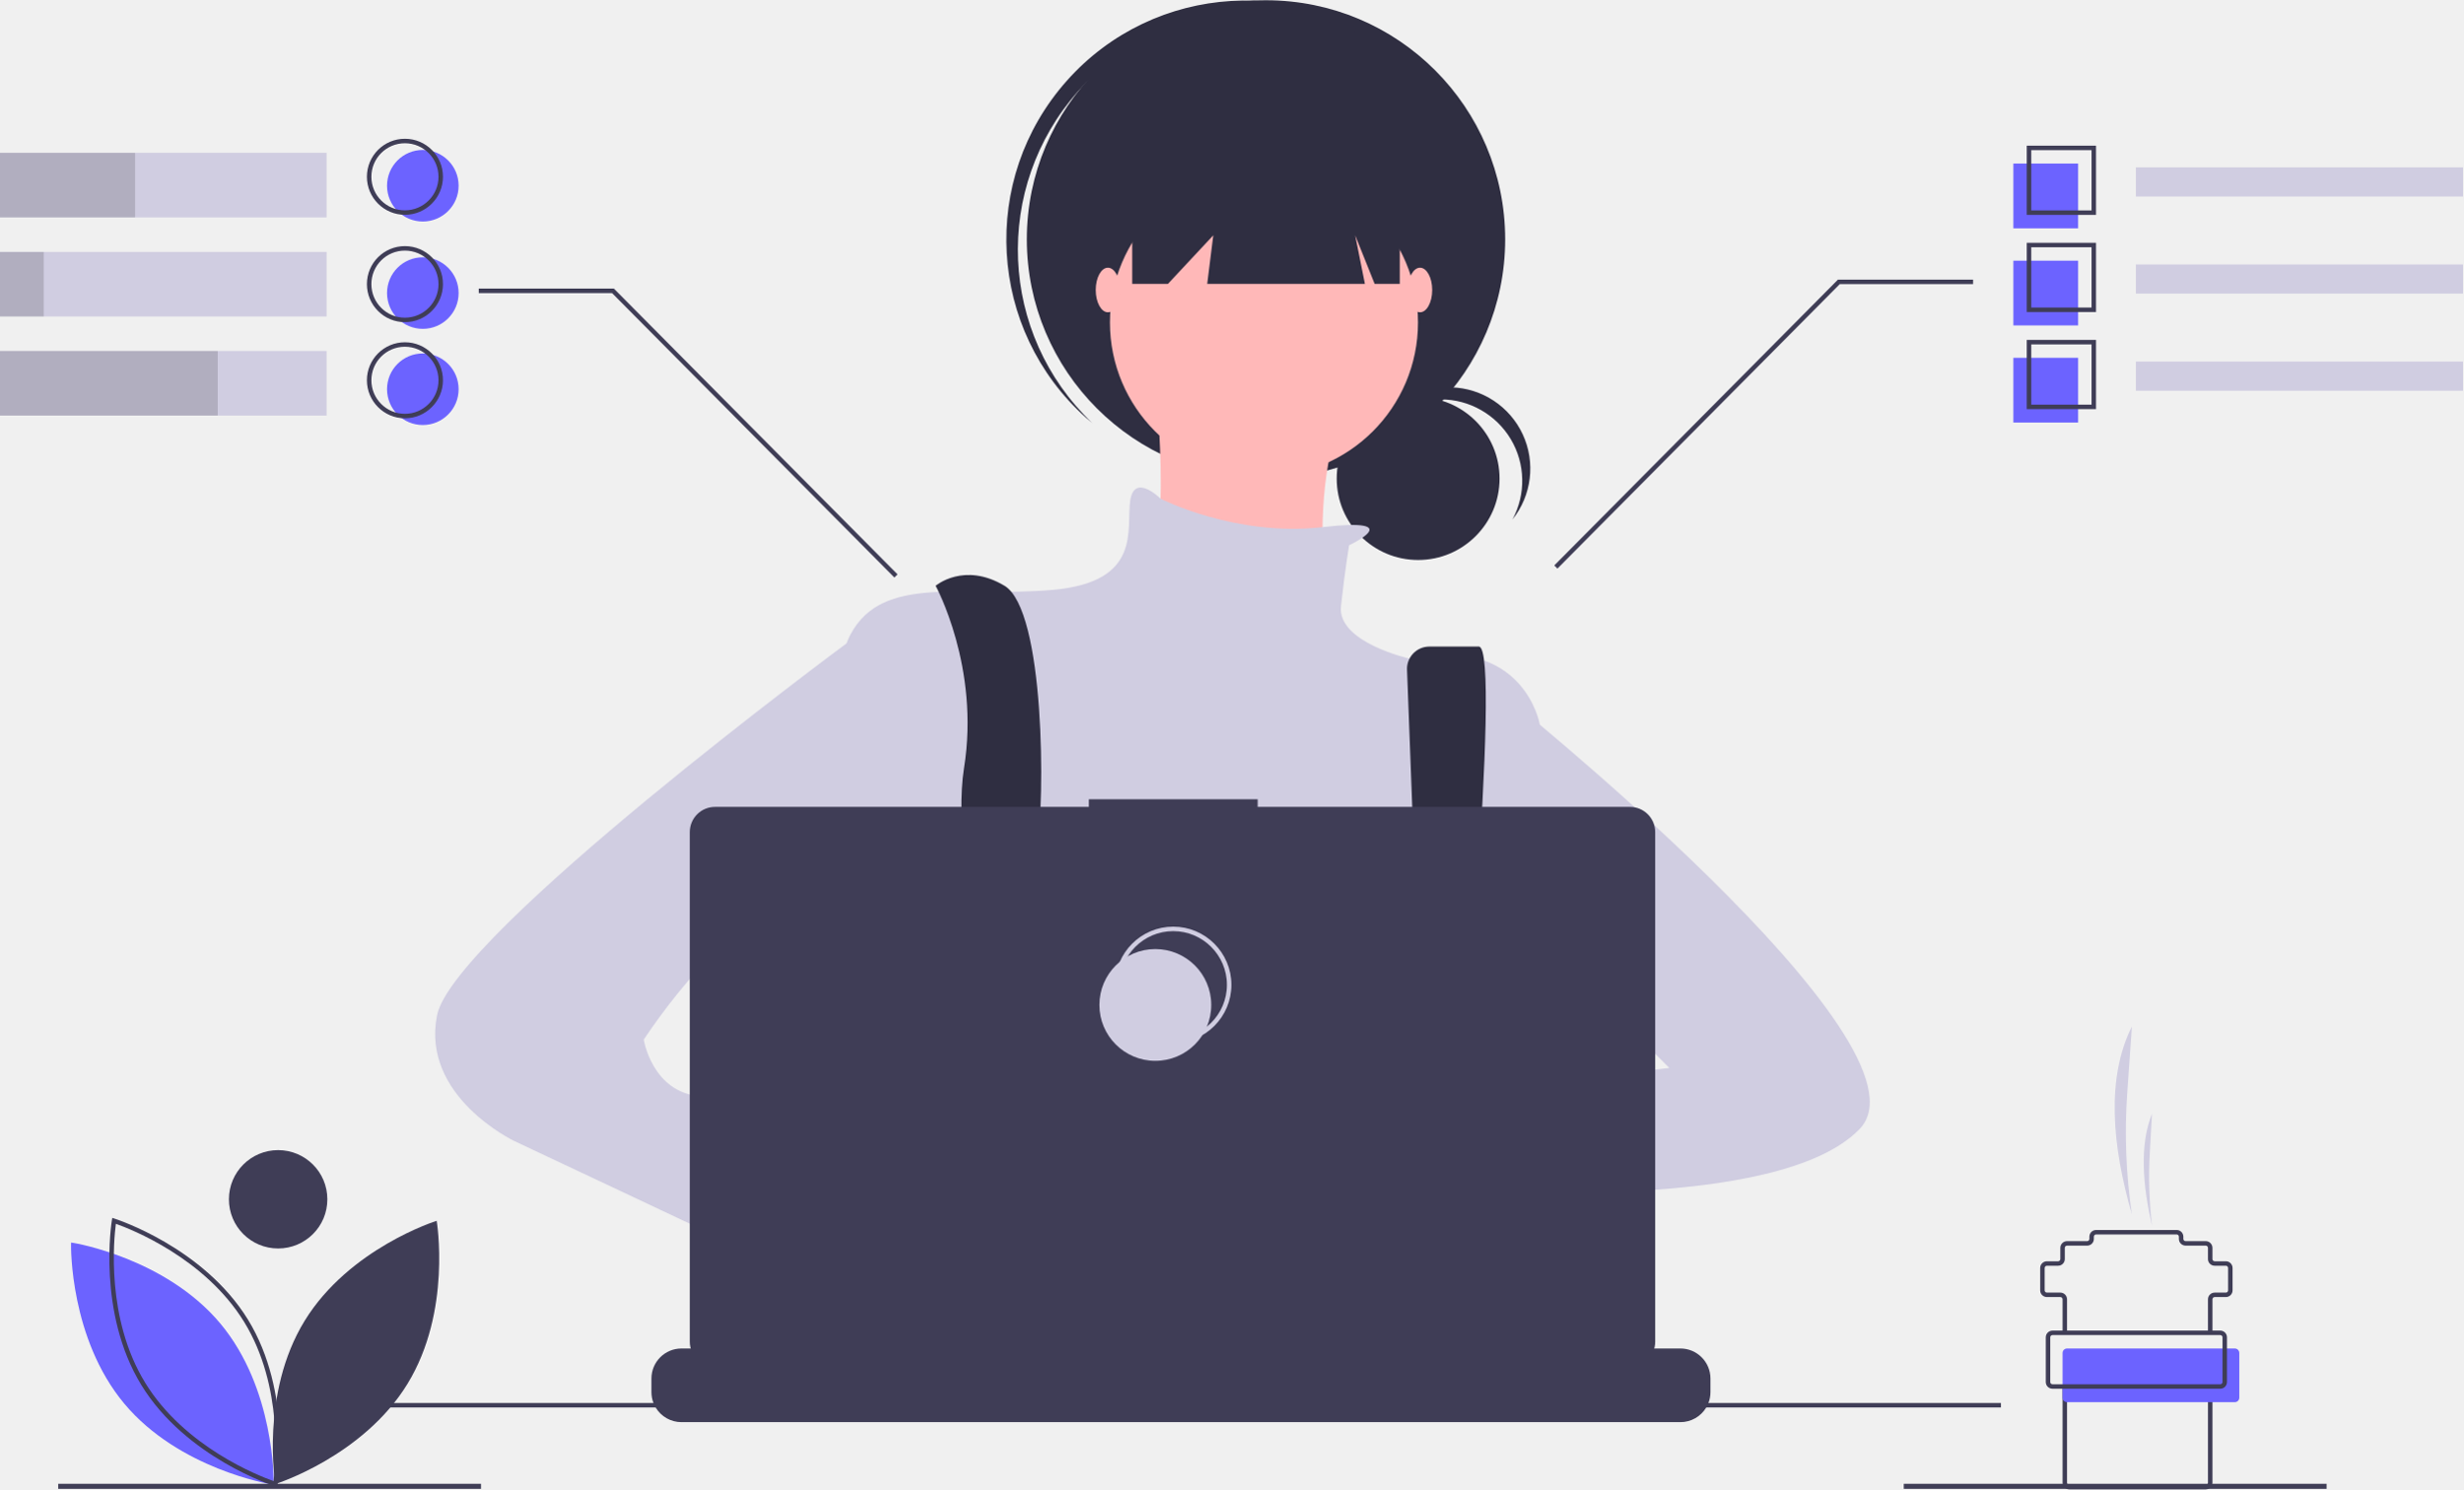
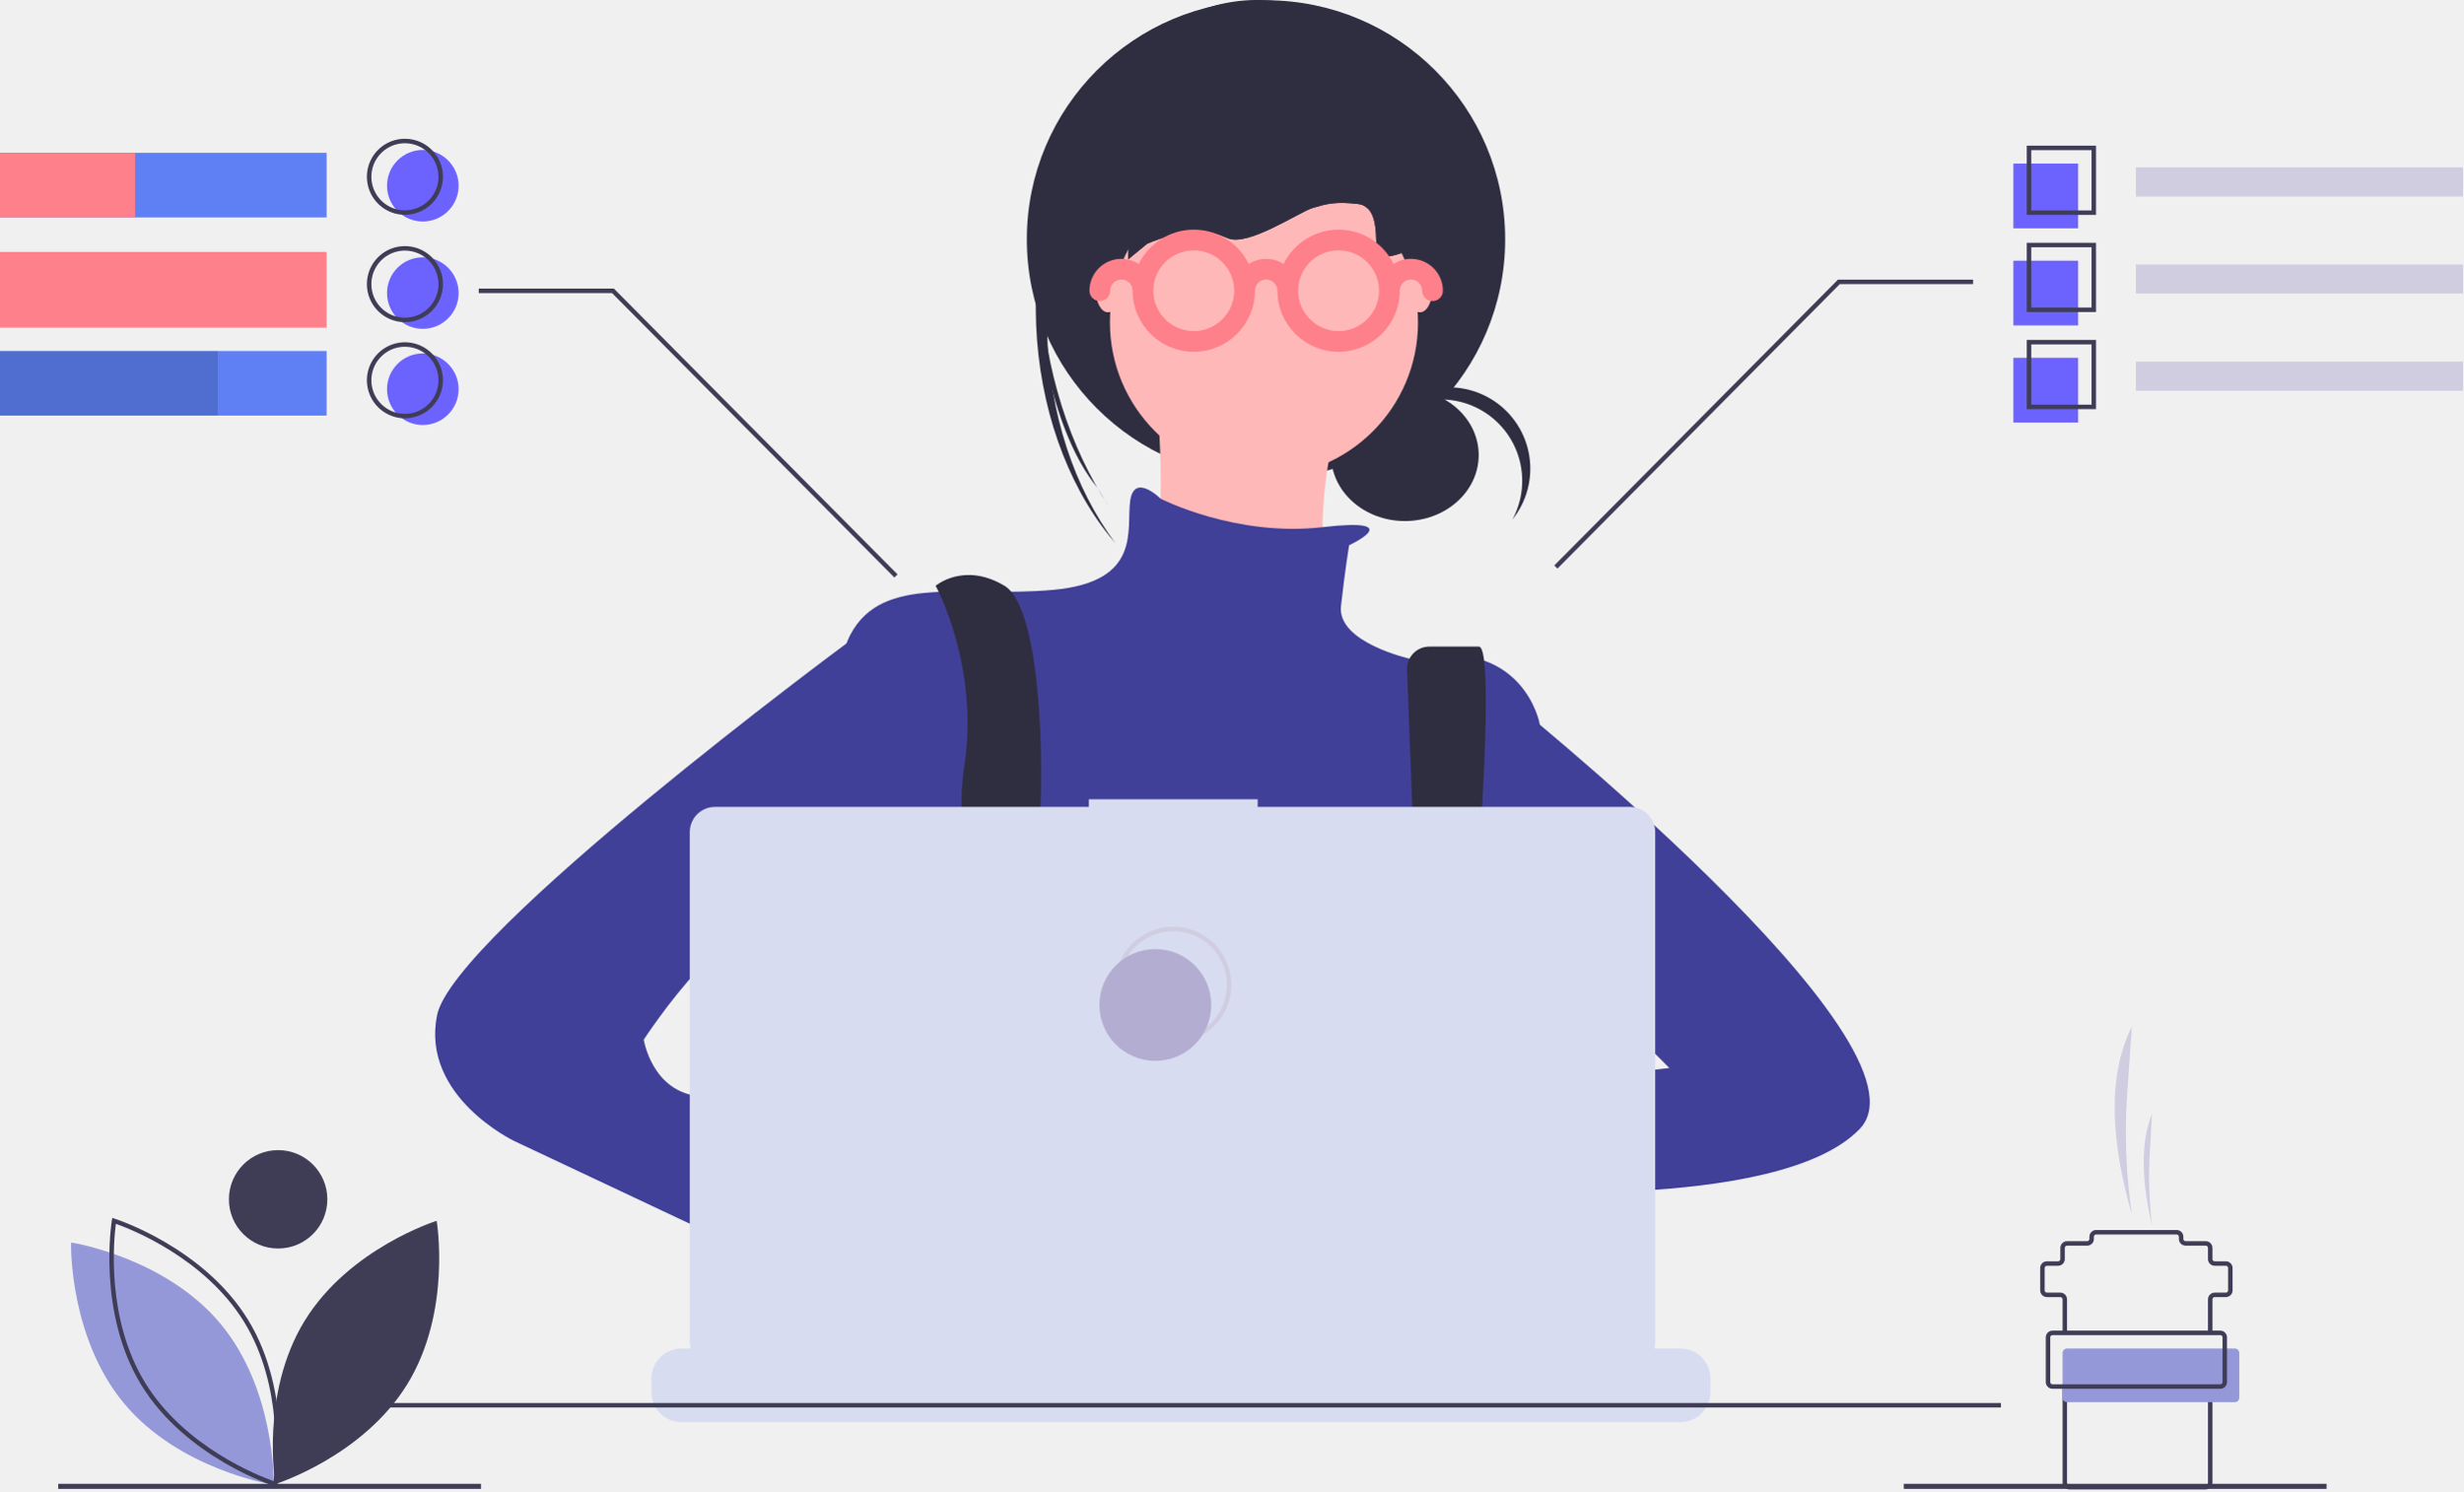
- <svg xmlns="http://www.w3.org/2000/svg" id="f61e7f2c-3df8-44b9-b514-d2b672d0e0d5" data-name="Layer 1" width="1101" height="666.051" viewBox="0 0 1101 666.051">
-   <circle cx="633.929" cy="214.02" r="36.396" fill="#2f2e41" />
-   <path d="M693.569,295.601a36.401,36.401,0,0,1,32.039,53.669,36.387,36.387,0,1,0-60.454-39.982A36.306,36.306,0,0,1,693.569,295.601Z" transform="translate(-49.50001 -116.9745)" fill="#2f2e41" />
-   <circle cx="565.919" cy="107.031" r="106.912" fill="#2f2e41" />
-   <path d="M531.51,157.671A106.893,106.893,0,0,1,679.677,146.461c-.874-.831-1.739-1.669-2.648-2.476A106.913,106.913,0,0,0,534.963,303.792c.908.808,1.842,1.568,2.77,2.339A106.893,106.893,0,0,1,531.51,157.671Z" transform="translate(-49.50001 -116.9745)" fill="#2f2e41" />
-   <circle cx="565.013" cy="144.178" r="68.859" fill="#ffb8b8" />
-   <path d="M565.587,282.898s9.06,83.356-5.436,92.416,83.356,21.745,83.356,21.745-14.497-90.604,21.745-114.161Z" transform="translate(-49.50001 -116.9745)" fill="#ffb8b8" />
-   <path d="M652.566,360.817s26.982-12.6-11.878-8.112-72.388-12.727-72.388-12.727-11.774-11.778-13.586.906,5.436,36.242-34.429,39.866-76.107-7.248-90.604,19.933-7.248,144.966-7.248,144.966,27.181,97.852,48.926,112.349,212.013-5.436,212.013-5.436L737.734,554.709V440.548s-7.248-39.866-57.986-28.993c0,0-32.617-7.248-30.805-23.557S652.566,360.817,652.566,360.817Z" transform="translate(-49.50001 -116.9745)" fill="#d0cde1" />
-   <path d="M478.55,727.245c1.12-4.88,1.87-7.64,1.87-7.64l-.58-3.97-5.97-40.54-2.51-17.1c21.74-9.06,27.18-50.74,27.18-50.74l.82-.49,3.71-2.22v-.01l13.32-7.99.27-.16,5.38,3.58,10.93,7.29c38.24,28.12,77.18,27.62,101.21,23.19,14.69-2.71,23.82-6.88,23.82-6.88l26.36-8.79.82-.27.81.12,15.46,2.34.28.05,1.28.19-3.58,24.75-5.19,35.97c13.71,7.26,25.9,20.9,36.56,37.71q3.54,5.58,6.86,11.61c2.88,5.2,5.63,10.61,8.25,16.15.32.66.63,1.33.94,2,1.01,2.17,2.01,4.36,2.98,6.56H473.75c.36-2.21.72-4.32,1.07-6.35a1.548,1.548,0,0,0,.04-.21c.13-.68.25-1.34.36-2C476.44,736.795,477.62,731.285,478.55,727.245Z" transform="translate(-49.50001 -116.9745)" fill="#2f2e41" />
-   <path d="M467.735,378.938s19.933,36.242,12.685,81.543S502.164,618.132,502.164,618.132l21.745-5.436s-14.497-94.228-10.872-115.973,3.624-106.912-14.497-117.785S467.735,378.938,467.735,378.938Z" transform="translate(-49.50001 -116.9745)" fill="#2f2e41" />
-   <path d="M678.473,416.6l7.617,200.626,14.497,9.06s20.839-220.167,9.966-220.167H688.43A9.97,9.97,0,0,0,678.473,416.6Z" transform="translate(-49.50001 -116.9745)" fill="#2f2e41" />
-   <circle cx="462.63" cy="487.567" r="9.06" fill="#6c63ff" />
-   <circle cx="643.838" cy="496.627" r="9.06" fill="#6c63ff" />
-   <polygon points="506.12 58.104 506.12 126.963 522.067 126.963 542.362 105.218 539.644 126.963 610.133 126.963 605.784 105.218 614.482 126.963 625.717 126.963 625.717 58.104 506.12 58.104" fill="#2f2e41" />
-   <ellipse cx="495.248" cy="129.681" rx="5.436" ry="9.966" fill="#ffb8b8" />
-   <ellipse cx="634.778" cy="129.681" rx="5.436" ry="9.966" fill="#ffb8b8" />
-   <path d="M721.425,612.695s-82.449-15.403-87.886,11.778,91.51,15.403,91.51,15.403Z" transform="translate(-49.50001 -116.9745)" fill="#ffb8b8" />
-   <path d="M719.613,426.052S917.129,583.702,880.888,621.756,706.929,648.937,706.929,648.937l9.06-45.302,79.731-9.06L755.855,554.709l-36.242,3.624Z" transform="translate(-49.50001 -116.9745)" fill="#d0cde1" />
-   <path d="M427.869,688.803l25.369,19.933s18.121,56.174,45.302,39.866S473.171,674.306,473.171,674.306l-30.805-10.872Z" transform="translate(-49.50001 -116.9745)" fill="#ffb8b8" />
-   <path d="M453.238,397.058l-25.301,7.614s-175.84,130.104-183.088,166.346S279.279,627.192,279.279,627.192l157.651,74.295,16.309-43.49-74.295-38.054s5.436-10.872-16.309-12.685S337.265,581.89,337.265,581.89s43.49-67.047,67.047-52.55,30.805,25.369,30.805,25.369Z" transform="translate(-49.50001 -116.9745)" fill="#d0cde1" />
-   <path d="M814.1,733.455v6.07a13.34,13.34,0,0,1-.91,4.87,13.682,13.682,0,0,1-.97,2,13.437,13.437,0,0,1-11.55,6.56H354.12a13.437,13.437,0,0,1-11.55-6.56,13.688,13.688,0,0,1-.97-2,13.342,13.342,0,0,1-.91-4.87v-6.07a13.426,13.426,0,0,1,13.43-13.43h25.74v-2.83a.559.559,0,0,1,.56-.56h13.43a.559.559,0,0,1,.56.56v2.83h8.39v-2.83a.559.559,0,0,1,.56-.56h13.43a.559.559,0,0,1,.56.56v2.83h8.4v-2.83a.559.559,0,0,1,.56-.56h13.43a.559.559,0,0,1,.56.56v2.83h8.39v-2.83a.559.559,0,0,1,.56-.56h13.43a.559.559,0,0,1,.56.56v2.83h8.39v-2.83a.559.559,0,0,1,.56-.56h13.43a.559.559,0,0,1,.56.56v2.83h8.4v-2.83a.559.559,0,0,1,.56-.56h13.43a.559.559,0,0,1,.56.56v2.83h8.39v-2.83a.559.559,0,0,1,.56-.56h105.2a.559.559,0,0,1,.56.56v2.83h8.4v-2.83a.559.559,0,0,1,.56-.56h13.43a.566.566,0,0,1,.56.56v2.83h8.39v-2.83a.559.559,0,0,1,.56-.56h13.43a.559.559,0,0,1,.56.56v2.83h8.39v-2.83a.559.559,0,0,1,.56-.56h13.43a.559.559,0,0,1,.56.56v2.83h8.4v-2.83a.559.559,0,0,1,.56-.56h13.43a.557.557,0,0,1,.55.56v2.83h8.4v-2.83a.559.559,0,0,1,.56-.56H738a.559.559,0,0,1,.56.56v2.83h8.39v-2.83a.559.559,0,0,1,.56-.56h13.43a.559.559,0,0,1,.56.56v2.83h39.17A13.426,13.426,0,0,1,814.1,733.455Z" transform="translate(-49.50001 -116.9745)" fill="#3f3d56" />
-   <rect x="161.448" y="627.416" width="733" height="2" fill="#3f3d56" />
-   <path d="M778.142,477.821H611.7v-3.431H536.228v3.431h-167.129a11.259,11.259,0,0,0-11.259,11.259v227.911A11.259,11.259,0,0,0,369.099,728.25H778.142a11.259,11.259,0,0,0,11.259-11.259V489.08A11.259,11.259,0,0,0,778.142,477.821Z" transform="translate(-49.50001 -116.9745)" fill="#3f3d56" />
-   <circle cx="524.448" cy="440.416" r="25" fill="none" stroke="#d0cde1" stroke-miterlimit="10" stroke-width="2" />
-   <circle cx="516.448" cy="449.416" r="25" fill="#d0cde1" />
-   <rect x="26.02" y="663.551" width="189" height="2.262" fill="#3f3d56" />
-   <rect x="851.02" y="663.551" width="189" height="2.262" fill="#3f3d56" />
-   <path d="M185.639,707.692c-19.911,32.506-13.061,72.941-13.061,72.941s39.133-12.269,59.044-44.775,13.061-72.941,13.061-72.941S205.55,675.185,185.639,707.692Z" transform="translate(-49.50001 -116.9745)" fill="#3f3d56" />
-   <path d="M171.766,780.901l-1.132-.179c-.409-.065-41.158-6.817-65.562-36.015-24.404-29.199-23.817-70.5-23.809-70.914l.024-1.146,1.132.179c.409.065,41.158,6.817,65.562,36.016h0c24.404,29.198,23.817,70.499,23.809,70.913Z" transform="translate(-49.50001 -116.9745)" fill="#6c63ff" />
-   <path d="M173.374,781.929l-1.094-.343c-.396-.124-39.721-12.756-59.598-45.206-19.877-32.451-13.263-73.223-13.194-73.631l.191-1.13,1.094.343c.396.124,39.721,12.756,59.598,45.207h0c19.877,32.45,13.263,73.222,13.194,73.63Zm-72.081-117.678c-.905,6.843-4.514,42.336,13.095,71.084,17.609,28.747,50.867,41.658,57.373,43.962.905-6.843,4.514-42.336-13.095-71.083h0C141.056,679.466,107.798,666.555,101.293,664.251Z" transform="translate(-49.50001 -116.9745)" fill="#3f3d56" />
-   <circle cx="124.321" cy="536.328" r="22" fill="#3f3d56" />
-   <polygon points="399.789 258.254 273.582 131.051 214 131.051 214 129.051 274.417 129.051 274.711 129.348 401.211 256.848 399.789 258.254" fill="#3f3d56" />
-   <polygon points="696.211 254.254 822.417 127.051 882 127.051 882 125.051 821.582 125.051 821.289 125.348 694.789 252.848 696.211 254.254" fill="#3f3d56" />
-   <rect x="0" y="68.34" width="146" height="28.877" fill="#d0cde1" />
-   <rect x="0" y="112.651" width="146" height="28.877" fill="#d0cde1" />
-   <rect x="0" y="156.963" width="146" height="28.877" fill="#d0cde1" />
-   <rect x="0" y="68.34" width="60.399" height="28.877" opacity="0.15" />
-   <rect y="112.651" width="19.554" height="28.877" opacity="0.15" />
-   <rect x="0" y="156.963" width="97.333" height="28.877" opacity="0.15" />
-   <rect x="954.776" y="74.827" width="146.224" height="13.03" fill="#d0cde1" />
-   <rect x="900" y="73.14" width="28.955" height="28.955" fill="#6c63ff" />
-   <rect x="900" y="116.573" width="28.955" height="28.955" fill="#6c63ff" />
-   <rect x="900" y="160.006" width="28.955" height="28.955" fill="#6c63ff" />
-   <path d="M986.455,213.07H955.5V182.115h30.955Zm-28.955-2h26.955V184.115H957.5Z" transform="translate(-49.50001 -116.9745)" fill="#3f3d56" />
-   <rect x="954.776" y="118.26" width="146.224" height="13.03" fill="#d0cde1" />
-   <path d="M986.455,256.503H955.5V225.548h30.955Zm-28.955-2h26.955V227.548H957.5Z" transform="translate(-49.50001 -116.9745)" fill="#3f3d56" />
-   <rect x="954.776" y="161.693" width="146.224" height="13.03" fill="#d0cde1" />
-   <path d="M986.455,299.936H955.5V268.981h30.955Zm-28.955-2h26.955V270.981H957.5Z" transform="translate(-49.50001 -116.9745)" fill="#3f3d56" />
-   <circle cx="189" cy="83.051" r="16" fill="#6c63ff" />
-   <circle cx="189" cy="131.051" r="16" fill="#6c63ff" />
-   <circle cx="189" cy="174.051" r="16" fill="#6c63ff" />
-   <path d="M230.5,213.025a17,17,0,1,1,17-17A17.019,17.019,0,0,1,230.5,213.025Zm0-32a15,15,0,1,0,15,15A15.017,15.017,0,0,0,230.5,181.025Z" transform="translate(-49.50001 -116.9745)" fill="#3f3d56" />
-   <path d="M230.5,261.025a17,17,0,1,1,17-17A17.019,17.019,0,0,1,230.5,261.025Zm0-32a15,15,0,1,0,15,15A15.017,15.017,0,0,0,230.5,229.025Z" transform="translate(-49.50001 -116.9745)" fill="#3f3d56" />
-   <path d="M230.5,304.025a17,17,0,1,1,17-17A17.019,17.019,0,0,1,230.5,304.025Zm0-32a15,15,0,1,0,15,15A15.017,15.017,0,0,0,230.5,272.025Z" transform="translate(-49.50001 -116.9745)" fill="#3f3d56" />
-   <path d="M1038.5,713.025h-2v-15a3.003,3.003,0,0,1,3-3h5a1.001,1.001,0,0,0,1-1v-10a1.001,1.001,0,0,0-1-1h-5a3.003,3.003,0,0,1-3-3v-5a1.001,1.001,0,0,0-1-1h-9a3.003,3.003,0,0,1-3-3v-1a1.001,1.001,0,0,0-1-1h-36a1.001,1.001,0,0,0-1,1v1a3.003,3.003,0,0,1-3,3h-9a1.001,1.001,0,0,0-1,1v5a3.003,3.003,0,0,1-3,3h-5a1.001,1.001,0,0,0-1,1v10a1.001,1.001,0,0,0,1,1h6a3.003,3.003,0,0,1,3,3v15h-2v-15a1.001,1.001,0,0,0-1-1h-6a3.003,3.003,0,0,1-3-3v-10a3.003,3.003,0,0,1,3-3h5a1.001,1.001,0,0,0,1-1v-5a3.003,3.003,0,0,1,3-3h9a1.001,1.001,0,0,0,1-1v-1a3.003,3.003,0,0,1,3-3h36a3.003,3.003,0,0,1,3,3v1a1.001,1.001,0,0,0,1,1h9a3.003,3.003,0,0,1,3,3v5a1.001,1.001,0,0,0,1,1h5a3.003,3.003,0,0,1,3,3v10a3.003,3.003,0,0,1-3,3h-5a1.001,1.001,0,0,0-1,1Z" transform="translate(-49.50001 -116.9745)" fill="#3f3d56" />
-   <path d="M1035.5,783.025h-61a3.003,3.003,0,0,1-3-3v-43h2v43a1.001,1.001,0,0,0,1,1h61a1.001,1.001,0,0,0,1-1v-43h2v43A3.003,3.003,0,0,1,1035.5,783.025Z" transform="translate(-49.50001 -116.9745)" fill="#3f3d56" />
-   <rect x="922" y="603.051" width="79" height="24" rx="2" fill="#6c63ff" />
-   <path d="M1042,738.025H967a3.003,3.003,0,0,1-3-3v-20a3.003,3.003,0,0,1,3-3h75a3.003,3.003,0,0,1,3,3v20A3.003,3.003,0,0,1,1042,738.025Zm-75-24a1.001,1.001,0,0,0-1,1v20a1.001,1.001,0,0,0,1,1h75a1.001,1.001,0,0,0,1-1v-20a1.001,1.001,0,0,0-1-1Z" transform="translate(-49.50001 -116.9745)" fill="#3f3d56" />
-   <path d="M1002.5,660.025v0a249.628,249.628,0,0,1-2.095-54.111L1002.5,576.025h0c-11.542,22.966-8.933,53.192,0,84Z" transform="translate(-49.50001 -116.9745)" fill="#d0cde1" />
-   <path d="M1011.5,665.025v0a183.497,183.497,0,0,1-1.008-32.209L1011.5,615.025h0c-5.553,13.67-4.298,31.662,0,50Z" transform="translate(-49.50001 -116.9745)" fill="#d0cde1" />
+ <svg xmlns="http://www.w3.org/2000/svg" width="1101" height="667" viewBox="0 0 1101 667" fill="none">
+   <g id="welcome">
+     <g clip-path="url(#clip0)">
+       <g id="hairs">
+         <path id="Vector" d="M628 233C646.225 233 661 219.792 661 203.5C661 187.208 646.225 174 628 174C609.775 174 595 187.208 595 203.5C595 219.792 609.775 233 628 233Z" fill="#2F2E41" />
+         <path id="Vector_2" d="M644.069 178.626C650.368 178.627 656.559 180.262 662.036 183.372C667.514 186.482 672.091 190.96 675.319 196.368C678.548 201.777 680.318 207.93 680.457 214.228C680.595 220.525 679.097 226.75 676.109 232.295C679.264 228.347 681.563 223.785 682.857 218.9C684.152 214.014 684.415 208.913 683.63 203.92C682.844 198.928 681.027 194.154 678.294 189.902C675.561 185.651 671.973 182.015 667.757 179.227C663.542 176.439 658.792 174.56 653.81 173.709C648.828 172.859 643.724 173.055 638.822 174.286C633.92 175.517 629.328 177.756 625.34 180.859C621.351 183.963 618.052 187.864 615.654 192.313C619.057 188.041 623.378 184.592 628.298 182.223C633.218 179.853 638.609 178.624 644.069 178.626Z" fill="#2F2E41" />
+         <path id="Vector_3" d="M565.919 213.943C624.965 213.943 672.831 166.077 672.831 107.031C672.831 47.984 624.965 0.118 565.919 0.118C506.873 0.118 459.006 47.984 459.006 107.031C459.006 166.077 506.873 213.943 565.919 213.943Z" fill="#2F2E41" />
+         <path id="Vector_4" d="M492.972 52.263C510.009 25.645 533.823 9.264 559.39 6.577C584.956 3.89 610.274 15.107 630 37.861C629.191 36.793 628.391 35.717 627.551 34.679C607.952 10.485 582.237 -1.903 556.063 0.238C529.889 2.379 505.399 18.875 487.979 46.097C470.558 73.319 461.635 109.039 463.17 145.401C464.705 181.762 476.574 215.788 496.165 239.994C497.005 241.032 497.869 242.01 498.727 243C480.15 218.451 469.165 184.835 468.092 149.248C467.018 113.661 475.939 78.886 492.972 52.263Z" fill="#2F2E41" />
+       </g>
+       <g id="smoke">
+         <path id="Vector_5" d="M953 543.051C950.342 525.143 949.639 506.999 950.905 488.94L953 459.051C941.458 482.016 944.067 512.243 953 543.051V543.051Z" fill="#D0CDE1" />
+         <path id="Vector_6" d="M962 548.051C960.72 537.365 960.383 526.587 960.992 515.842L962 498.051C956.447 511.721 957.702 529.713 962 548.051Z" fill="#D0CDE1" />
+       </g>
+       <g id="skills">
+         <path id="Vector_7" d="M146 68.34H6.10352e-05V97.217H146V68.34Z" fill="#5E80F4" />
+         <path id="Vector_8" d="M146 112.651H6.10352e-05V146.528H146V112.651Z" fill="#FE808B" />
+         <path id="Vector_9" d="M146 156.963H6.10352e-05V185.84H146V156.963Z" fill="#5E80F4" />
+         <path id="Vector_10" d="M60.399 68.34H0V97.217H60.399V68.34Z" fill="#FE808B" />
+         <path id="Vector_11" opacity="0.15" d="M97.333 156.963H6.10352e-05V185.84H97.333V156.963Z" fill="black" />
+       </g>
+       <g id="leaves">
+         <path id="Vector_12" d="M136.139 590.717C116.228 623.224 123.079 663.658 123.079 663.658C123.079 663.658 162.211 651.389 182.122 618.883C202.033 586.377 195.183 545.942 195.183 545.942C195.183 545.942 156.05 558.211 136.139 590.717Z" fill="#3F3D56" />
+         <path id="Vector_13" d="M122.266 663.927L121.134 663.747C120.724 663.682 79.976 656.931 55.572 627.732C31.168 598.533 31.755 557.233 31.763 556.819L31.787 555.673L32.919 555.852C33.328 555.917 74.077 562.669 98.481 591.868C122.886 621.067 122.298 662.367 122.29 662.781L122.266 663.927Z" fill="#9598D8" />
+         <path id="Vector_14" d="M123.874 664.955L122.78 664.612C122.384 664.488 83.059 651.856 63.182 619.406C43.305 586.955 49.919 546.183 49.988 545.775L50.179 544.645L51.273 544.988C51.669 545.112 90.994 557.744 110.871 590.195C130.748 622.645 124.133 663.416 124.065 663.825L123.874 664.955ZM51.793 547.277C50.887 554.12 47.279 589.613 64.887 618.361C82.497 647.108 115.755 660.019 122.26 662.323C123.166 655.48 126.774 619.987 109.166 591.24C91.556 562.492 58.298 549.581 51.793 547.277H51.793Z" fill="#3F3D56" />
+       </g>
+       <g id="all">
+         <path id="Vector_15" d="M516.087 165.923C516.087 165.923 525.147 249.278 510.65 258.339C496.154 267.399 594.006 280.084 594.006 280.084C594.006 280.084 579.509 189.48 615.751 165.923H516.087Z" fill="#FFB8B8" />
+         <path id="Vector_16" d="M603.066 243.842C603.066 243.842 630.049 231.242 591.188 235.73C552.328 240.218 518.801 223.003 518.801 223.003C518.801 223.003 507.026 211.225 505.214 223.909C503.402 236.594 510.65 260.151 470.785 263.775C430.919 267.399 394.678 256.527 380.181 283.708C365.684 310.889 372.933 428.674 372.933 428.674C372.933 428.674 400.114 526.526 421.859 541.023C443.604 555.519 633.872 535.587 633.872 535.587L688.234 437.734V323.574C688.234 323.574 680.986 283.708 630.247 294.58C630.247 294.58 597.63 287.332 599.442 271.023C601.254 254.715 603.066 243.842 603.066 243.842Z" fill="#414099" />
+         <path id="Vector_17" d="M429.05 610.271C430.17 605.391 430.92 602.631 430.92 602.631L430.34 598.661L424.37 558.121L421.86 541.021C443.6 531.961 449.04 490.281 449.04 490.281L449.86 489.791L453.57 487.571V487.561L466.89 479.571L467.16 479.411L472.54 482.991L483.47 490.281C521.71 518.401 560.65 517.901 584.68 513.471C599.37 510.761 608.5 506.591 608.5 506.591L634.86 497.801L635.68 497.531L636.49 497.651L651.95 499.991L652.23 500.041L653.51 500.231L649.93 524.981L644.74 560.951C658.45 568.211 670.64 581.851 681.3 598.661C683.66 602.381 685.947 606.251 688.16 610.271C691.04 615.471 693.79 620.881 696.41 626.421C696.73 627.081 697.04 627.751 697.35 628.421C698.36 630.591 699.36 632.781 700.33 634.981H424.25C424.61 632.771 424.97 630.661 425.32 628.631C425.338 628.562 425.352 628.492 425.36 628.421C425.49 627.741 425.61 627.081 425.72 626.421C426.94 619.821 428.12 614.311 429.05 610.271Z" fill="#2F2E41" />
+         <path id="Vector_18" d="M418.234 261.963C418.234 261.963 438.167 298.205 430.919 343.506C423.671 388.808 452.664 501.157 452.664 501.157L474.409 495.721C474.409 495.721 459.912 401.493 463.536 379.748C467.161 358.003 467.161 272.835 449.04 261.963C430.919 251.091 418.234 261.963 418.234 261.963Z" fill="#2F2E41" />
+         <path id="Vector_19" d="M628.973 299.625L636.59 500.251L651.086 509.311C651.086 509.311 671.925 289.144 661.053 289.144H638.93C637.578 289.144 636.24 289.419 634.997 289.953C633.754 290.486 632.633 291.267 631.702 292.247C630.77 293.228 630.048 294.387 629.579 295.656C629.11 296.924 628.904 298.275 628.973 299.625Z" fill="#2F2E41" />
+         <path id="Vector_20" d="M462.63 496.627C467.634 496.627 471.691 492.57 471.691 487.567C471.691 482.563 467.634 478.506 462.63 478.506C457.626 478.506 453.57 482.563 453.57 487.567C453.57 492.57 457.626 496.627 462.63 496.627Z" fill="#6C63FF" />
+         <path id="Vector_21" d="M643.838 505.687C648.842 505.687 652.898 501.631 652.898 496.627C652.898 491.623 648.842 487.567 643.838 487.567C638.834 487.567 634.778 491.623 634.778 496.627C634.778 501.631 638.834 505.687 643.838 505.687Z" fill="#6C63FF" />
+         <path id="Vector_22" d="M495.248 139.648C498.25 139.648 500.684 135.186 500.684 129.681C500.684 124.177 498.25 119.715 495.248 119.715C492.245 119.715 489.812 124.177 489.812 129.681C489.812 135.186 492.245 139.648 495.248 139.648Z" fill="#FFB8B8" />
+         <path id="Vector_23" d="M634.778 139.648C637.78 139.648 640.214 135.186 640.214 129.681C640.214 124.177 637.78 119.715 634.778 119.715C631.775 119.715 629.341 124.177 629.341 129.681C629.341 135.186 631.775 139.648 634.778 139.648Z" fill="#FFB8B8" />
+         <path id="Vector_24" d="M671.925 495.721C671.925 495.721 589.476 480.318 584.039 507.499C578.603 534.681 675.549 522.902 675.549 522.902L671.925 495.721Z" fill="#FFB8B8" />
+         <path id="Vector_25" d="M670.113 309.077C670.113 309.077 867.629 466.728 831.388 504.781C795.146 542.835 657.429 531.962 657.429 531.962L666.489 486.661L746.22 477.6L706.355 437.734L670.113 441.359V309.077Z" fill="#414099" />
+         <path id="Vector_26" d="M378.369 571.828L403.738 591.761C403.738 591.761 421.859 647.935 449.04 631.627C476.221 615.318 423.671 557.331 423.671 557.331L392.865 546.459L378.369 571.828Z" fill="#FFB8B8" />
+         <path id="Vector_27" d="M403.738 280.084L378.437 287.698C378.437 287.698 202.597 417.802 195.349 454.043C188.101 490.285 229.779 510.217 229.779 510.217L387.429 584.513L403.738 541.023L329.443 502.969C329.443 502.969 334.879 492.097 313.134 490.285C291.389 488.473 287.765 464.916 287.765 464.916C287.765 464.916 331.255 397.869 354.812 412.365C378.369 426.862 385.617 437.734 385.617 437.734L403.738 280.084Z" fill="#414099" />
+         <path id="Vector_28" d="M764.6 616.481V622.551C764.603 624.217 764.295 625.869 763.69 627.421C763.421 628.113 763.097 628.782 762.72 629.421C761.528 631.421 759.837 633.078 757.812 634.228C755.787 635.378 753.499 635.982 751.17 635.981H304.62C302.291 635.982 300.003 635.378 297.978 634.228C295.953 633.078 294.262 631.421 293.07 629.421C292.693 628.782 292.369 628.113 292.1 627.421C291.495 625.869 291.187 624.217 291.19 622.551V616.481C291.19 614.717 291.537 612.97 292.211 611.341C292.886 609.711 293.875 608.231 295.122 606.983C296.37 605.736 297.85 604.747 299.48 604.072C301.11 603.397 302.856 603.05 304.62 603.051H330.36V600.221C330.36 600.147 330.374 600.074 330.402 600.006C330.43 599.938 330.472 599.877 330.524 599.825C330.576 599.773 330.638 599.731 330.706 599.703C330.774 599.675 330.846 599.661 330.92 599.661H344.35C344.424 599.661 344.496 599.675 344.564 599.703C344.632 599.731 344.694 599.773 344.746 599.825C344.798 599.877 344.84 599.938 344.868 600.006C344.896 600.074 344.91 600.147 344.91 600.221V603.051H353.3V600.221C353.3 600.147 353.314 600.074 353.342 600.006C353.37 599.938 353.412 599.877 353.464 599.825C353.516 599.773 353.578 599.731 353.646 599.703C353.714 599.675 353.786 599.661 353.86 599.661H367.29C367.364 599.661 367.436 599.675 367.504 599.703C367.572 599.731 367.634 599.773 367.686 599.825C367.738 599.877 367.78 599.938 367.808 600.006C367.836 600.074 367.85 600.147 367.85 600.221V603.051H376.25V600.221C376.25 600.147 376.264 600.074 376.292 600.006C376.32 599.938 376.362 599.877 376.414 599.825C376.466 599.773 376.528 599.731 376.596 599.703C376.664 599.675 376.736 599.661 376.81 599.661H390.24C390.314 599.661 390.386 599.675 390.454 599.703C390.522 599.731 390.584 599.773 390.636 599.825C390.688 599.877 390.73 599.938 390.758 600.006C390.786 600.074 390.8 600.147 390.8 600.221V603.051H399.19V600.221C399.19 600.147 399.204 600.074 399.232 600.006C399.26 599.938 399.302 599.877 399.354 599.825C399.406 599.773 399.468 599.731 399.536 599.703C399.604 599.675 399.676 599.661 399.75 599.661H413.18C413.254 599.661 413.326 599.675 413.394 599.703C413.462 599.731 413.524 599.773 413.576 599.825C413.628 599.877 413.67 599.938 413.698 600.006C413.726 600.074 413.74 600.147 413.74 600.221V603.051H422.13V600.221C422.13 600.147 422.144 600.074 422.172 600.006C422.201 599.938 422.242 599.877 422.294 599.825C422.346 599.773 422.408 599.731 422.476 599.703C422.544 599.675 422.616 599.661 422.69 599.661H436.12C436.194 599.661 436.266 599.675 436.334 599.703C436.402 599.731 436.464 599.773 436.516 599.825C436.568 599.877 436.61 599.938 436.638 600.006C436.666 600.074 436.68 600.147 436.68 600.221V603.051H445.08V600.221C445.08 600.147 445.094 600.074 445.122 600.006C445.15 599.938 445.192 599.877 445.244 599.825C445.296 599.773 445.358 599.731 445.426 599.703C445.494 599.675 445.566 599.661 445.64 599.661H459.07C459.144 599.661 459.216 599.675 459.284 599.703C459.352 599.731 459.414 599.773 459.466 599.825C459.518 599.877 459.56 599.938 459.588 600.006C459.616 600.074 459.63 600.147 459.63 600.221V603.051H468.02V600.221C468.02 600.147 468.034 600.074 468.062 600.006C468.09 599.938 468.132 599.877 468.184 599.825C468.236 599.773 468.298 599.731 468.366 599.703C468.434 599.675 468.506 599.661 468.58 599.661H573.78C573.854 599.661 573.926 599.675 573.994 599.703C574.062 599.731 574.124 599.773 574.176 599.825C574.228 599.877 574.27 599.938 574.298 600.006C574.326 600.074 574.34 600.147 574.34 600.221V603.051H582.74V600.221C582.74 600.147 582.754 600.074 582.782 600.006C582.811 599.938 582.852 599.877 582.904 599.825C582.956 599.773 583.018 599.731 583.086 599.703C583.154 599.675 583.226 599.661 583.3 599.661H596.73C596.878 599.662 597.02 599.722 597.124 599.826C597.229 599.931 597.289 600.073 597.29 600.221V603.051H605.68V600.221C605.68 600.147 605.694 600.074 605.722 600.006C605.75 599.938 605.792 599.877 605.844 599.825C605.896 599.773 605.958 599.731 606.026 599.703C606.094 599.675 606.166 599.661 606.24 599.661H619.67C619.744 599.661 619.816 599.675 619.884 599.703C619.952 599.731 620.014 599.773 620.066 599.825C620.118 599.877 620.16 599.938 620.188 600.006C620.216 600.074 620.23 600.147 620.23 600.221V603.051H628.62V600.221C628.62 600.147 628.634 600.074 628.662 600.006C628.69 599.938 628.732 599.877 628.784 599.825C628.836 599.773 628.898 599.731 628.966 599.703C629.034 599.675 629.106 599.661 629.18 599.661H642.61C642.684 599.661 642.756 599.675 642.824 599.703C642.892 599.731 642.954 599.773 643.006 599.825C643.058 599.877 643.1 599.938 643.128 600.006C643.156 600.074 643.17 600.147 643.17 600.221V603.051H651.57V600.221C651.57 600.147 651.584 600.074 651.612 600.006C651.64 599.938 651.682 599.877 651.734 599.825C651.786 599.773 651.848 599.731 651.916 599.703C651.984 599.675 652.056 599.661 652.13 599.661H665.56C665.707 599.663 665.847 599.723 665.95 599.828C666.053 599.932 666.111 600.074 666.11 600.221V603.051H674.51V600.221C674.51 600.147 674.524 600.074 674.552 600.006C674.58 599.938 674.622 599.877 674.674 599.825C674.726 599.773 674.788 599.731 674.856 599.703C674.924 599.675 674.996 599.661 675.07 599.661H688.5C688.574 599.661 688.646 599.675 688.714 599.703C688.782 599.731 688.844 599.773 688.896 599.825C688.948 599.877 688.99 599.938 689.018 600.006C689.046 600.074 689.06 600.147 689.06 600.221V603.051H697.45V600.221C697.45 600.147 697.464 600.074 697.492 600.006C697.52 599.938 697.562 599.877 697.614 599.825C697.666 599.773 697.728 599.731 697.796 599.703C697.864 599.675 697.936 599.661 698.01 599.661H711.44C711.514 599.661 711.586 599.675 711.654 599.703C711.722 599.731 711.784 599.773 711.836 599.825C711.888 599.877 711.93 599.938 711.958 600.006C711.986 600.074 712 600.147 712 600.221V603.051H751.17C752.934 603.05 754.68 603.397 756.31 604.072C757.94 604.747 759.42 605.736 760.667 606.983C761.915 608.231 762.904 609.711 763.579 611.341C764.253 612.971 764.6 614.717 764.6 616.481Z" fill="#D8DCF0" />
+         <path id="Vector_29" d="M894.448 627.416H161.448V629.416H894.448V627.416Z" fill="#3F3D56" />
+         <path id="Vector_30" d="M728.642 360.847H562.2V357.416H486.728V360.847H319.599C316.613 360.847 313.749 362.033 311.638 364.144C309.526 366.256 308.34 369.119 308.34 372.105V600.017C308.34 603.003 309.526 605.866 311.638 607.978C313.749 610.089 316.613 611.275 319.599 611.275H728.642C731.628 611.275 734.492 610.089 736.604 607.978C738.715 605.866 739.901 603.003 739.901 600.017V372.105C739.901 370.627 739.61 369.163 739.044 367.797C738.478 366.431 737.649 365.19 736.604 364.144C735.558 363.099 734.317 362.27 732.951 361.704C731.585 361.138 730.121 360.847 728.642 360.847Z" fill="#D8DCF0" />
+         <path id="Vector_31" d="M524.448 465.416C538.255 465.416 549.448 454.223 549.448 440.416C549.448 426.609 538.255 415.416 524.448 415.416C510.641 415.416 499.448 426.609 499.448 440.416C499.448 454.223 510.641 465.416 524.448 465.416Z" stroke="#D0CDE1" stroke-width="2" stroke-miterlimit="10" />
+         <path id="Vector_32" d="M516.448 474.416C530.255 474.416 541.448 463.223 541.448 449.416C541.448 435.609 530.255 424.416 516.448 424.416C502.641 424.416 491.448 435.609 491.448 449.416C491.448 463.223 502.641 474.416 516.448 474.416Z" fill="#B3AED1" />
+         <path id="Vector_33" d="M215.02 663.551H26.02V665.812H215.02V663.551Z" fill="#3F3D56" />
+         <path id="Vector_34" d="M1040.02 663.551H851.02V665.812H1040.02V663.551Z" fill="#3F3D56" />
+         <path id="Vector_35" d="M124.321 558.328C136.471 558.328 146.321 548.478 146.321 536.328C146.321 524.177 136.471 514.328 124.321 514.328C112.171 514.328 102.321 524.177 102.321 536.328C102.321 548.478 112.171 558.328 124.321 558.328Z" fill="#3F3D56" />
+         <path id="Vector_36" d="M399.789 258.254L273.582 131.051H214V129.051H274.417L274.711 129.348L401.211 256.848L399.789 258.254Z" fill="#3F3D56" />
+         <path id="Vector_37" d="M696.211 254.254L822.417 127.051H882V125.051H821.582L821.289 125.348L694.789 252.848L696.211 254.254Z" fill="#3F3D56" />
+         <path id="Vector_38" d="M1101 74.827H954.776V87.857H1101V74.827Z" fill="#D0CDE1" />
+         <path id="Vector_39" d="M928.955 73.14H900V102.096H928.955V73.14Z" fill="#6C63FF" />
+         <path id="Vector_40" d="M928.955 116.573H900V145.529H928.955V116.573Z" fill="#6C63FF" />
+         <path id="Vector_41" d="M928.955 160.006H900V188.961H928.955V160.006Z" fill="#6C63FF" />
+         <path id="Vector_42" d="M936.955 96.096H906V65.14H936.955V96.096ZM908 94.096H934.955V67.14H908V94.096Z" fill="#3F3D56" />
+         <path id="Vector_43" d="M1101 118.26H954.776V131.29H1101V118.26Z" fill="#D0CDE1" />
+         <path id="Vector_44" d="M936.955 139.528H906V108.573H936.955V139.528ZM908 137.528H934.955V110.573H908V137.528Z" fill="#3F3D56" />
+         <path id="Vector_45" d="M1101 161.693H954.776V174.723H1101V161.693Z" fill="#D0CDE1" />
+         <path id="Vector_46" d="M936.955 182.961H906V152.006H936.955V182.961ZM908 180.961H934.955V154.006H908V180.961Z" fill="#3F3D56" />
+         <path id="Vector_47" d="M189 99.051C197.837 99.051 205 91.888 205 83.051C205 74.214 197.837 67.051 189 67.051C180.163 67.051 173 74.214 173 83.051C173 91.888 180.163 99.051 189 99.051Z" fill="#6C63FF" />
+         <path id="Vector_48" d="M189 147.051C197.837 147.051 205 139.887 205 131.051C205 122.214 197.837 115.051 189 115.051C180.163 115.051 173 122.214 173 131.051C173 139.887 180.163 147.051 189 147.051Z" fill="#6C63FF" />
+         <path id="Vector_49" d="M189 190.051C197.837 190.051 205 182.887 205 174.051C205 165.214 197.837 158.051 189 158.051C180.163 158.051 173 165.214 173 174.051C173 182.887 180.163 190.051 189 190.051Z" fill="#6C63FF" />
+         <path id="Vector_50" d="M181 96.051C177.638 96.051 174.351 95.054 171.555 93.186C168.76 91.318 166.581 88.663 165.294 85.556C164.007 82.45 163.671 79.032 164.327 75.734C164.983 72.437 166.602 69.408 168.979 67.03C171.357 64.653 174.386 63.033 177.683 62.377C180.981 61.722 184.399 62.058 187.506 63.345C190.612 64.632 193.267 66.811 195.135 69.606C197.003 72.402 198 75.689 198 79.051C197.995 83.558 196.202 87.879 193.015 91.066C189.828 94.253 185.507 96.046 181 96.051ZM181 64.051C178.033 64.051 175.133 64.931 172.666 66.579C170.2 68.227 168.277 70.57 167.142 73.311C166.006 76.052 165.709 79.067 166.288 81.977C166.867 84.887 168.296 87.56 170.393 89.657C172.491 91.755 175.164 93.184 178.074 93.763C180.983 94.341 183.999 94.044 186.74 92.909C189.481 91.774 191.824 89.851 193.472 87.385C195.12 84.918 196 82.018 196 79.051C195.995 75.074 194.414 71.261 191.602 68.449C188.79 65.637 184.977 64.055 181 64.051Z" fill="#3F3D56" />
+         <path id="Vector_51" d="M181 144.051C177.638 144.051 174.351 143.054 171.555 141.186C168.76 139.318 166.581 136.663 165.294 133.557C164.007 130.45 163.671 127.032 164.327 123.734C164.983 120.437 166.602 117.408 168.979 115.03C171.357 112.653 174.386 111.033 177.683 110.378C180.981 109.722 184.399 110.058 187.506 111.345C190.612 112.632 193.267 114.811 195.135 117.606C197.003 120.402 198 123.689 198 127.051C197.995 131.558 196.202 135.879 193.015 139.066C189.828 142.253 185.507 144.046 181 144.051ZM181 112.051C178.033 112.051 175.133 112.931 172.666 114.579C170.2 116.227 168.277 118.57 167.142 121.311C166.006 124.052 165.709 127.068 166.288 129.977C166.867 132.887 168.296 135.56 170.393 137.657C172.491 139.755 175.164 141.184 178.074 141.763C180.983 142.341 183.999 142.044 186.74 140.909C189.481 139.774 191.824 137.851 193.472 135.384C195.12 132.918 196 130.018 196 127.051C195.995 123.074 194.414 119.261 191.602 116.449C188.79 113.637 184.977 112.055 181 112.051Z" fill="#3F3D56" />
+         <path id="Vector_52" d="M181 187.051C177.638 187.051 174.351 186.054 171.555 184.186C168.76 182.318 166.581 179.663 165.294 176.557C164.007 173.45 163.671 170.032 164.327 166.734C164.983 163.437 166.602 160.408 168.979 158.03C171.357 155.653 174.386 154.034 177.683 153.378C180.981 152.722 184.399 153.058 187.506 154.345C190.612 155.632 193.267 157.811 195.135 160.606C197.003 163.402 198 166.689 198 170.051C197.995 174.558 196.202 178.879 193.015 182.066C189.828 185.253 185.507 187.046 181 187.051ZM181 155.051C178.033 155.051 175.133 155.931 172.666 157.579C170.2 159.227 168.277 161.57 167.142 164.311C166.006 167.052 165.709 170.068 166.288 172.977C166.867 175.887 168.296 178.56 170.393 180.658C172.491 182.755 175.164 184.184 178.074 184.763C180.983 185.341 183.999 185.044 186.74 183.909C189.481 182.774 191.824 180.851 193.472 178.384C195.12 175.918 196 173.018 196 170.051C195.995 166.074 194.414 162.261 191.602 159.449C188.79 156.637 184.977 155.055 181 155.051Z" fill="#3F3D56" />
+         <path id="Vector_53" d="M989 596.051H987V581.051C987.001 580.256 987.317 579.493 987.88 578.931C988.442 578.368 989.205 578.052 990 578.051H995C995.265 578.051 995.519 577.945 995.707 577.758C995.894 577.57 996 577.316 996 577.051V567.051C996 566.786 995.894 566.531 995.707 566.344C995.519 566.156 995.265 566.051 995 566.051H990C989.205 566.05 988.442 565.734 987.88 565.171C987.317 564.609 987.001 563.846 987 563.051V558.051C987 557.786 986.894 557.531 986.707 557.344C986.519 557.156 986.265 557.051 986 557.051H977C976.205 557.05 975.442 556.734 974.88 556.171C974.317 555.609 974.001 554.846 974 554.051V553.051C974 552.786 973.894 552.531 973.707 552.344C973.519 552.156 973.265 552.051 973 552.051H937C936.735 552.051 936.481 552.156 936.293 552.344C936.106 552.531 936 552.786 936 553.051V554.051C935.999 554.846 935.683 555.609 935.12 556.171C934.558 556.734 933.795 557.05 933 557.051H924C923.735 557.051 923.481 557.156 923.293 557.344C923.106 557.531 923 557.786 923 558.051V563.051C922.999 563.846 922.683 564.609 922.12 565.171C921.558 565.734 920.795 566.05 920 566.051H915C914.735 566.051 914.481 566.156 914.293 566.344C914.106 566.531 914 566.786 914 567.051V577.051C914 577.316 914.106 577.57 914.293 577.758C914.481 577.945 914.735 578.051 915 578.051H921C921.795 578.052 922.558 578.368 923.12 578.931C923.683 579.493 923.999 580.256 924 581.051V596.051H922V581.051C922 580.786 921.894 580.531 921.707 580.344C921.519 580.156 921.265 580.051 921 580.051H915C914.205 580.05 913.442 579.734 912.88 579.171C912.317 578.609 912.001 577.846 912 577.051V567.051C912.001 566.256 912.317 565.493 912.88 564.931C913.442 564.368 914.205 564.052 915 564.051H920C920.265 564.051 920.519 563.945 920.707 563.758C920.894 563.57 921 563.316 921 563.051V558.051C921.001 557.256 921.317 556.493 921.88 555.931C922.442 555.368 923.205 555.052 924 555.051H933C933.265 555.051 933.519 554.945 933.707 554.758C933.894 554.57 934 554.316 934 554.051V553.051C934.001 552.256 934.317 551.493 934.88 550.931C935.442 550.368 936.205 550.052 937 550.051H973C973.795 550.052 974.558 550.368 975.12 550.931C975.683 551.493 975.999 552.256 976 553.051V554.051C976 554.316 976.106 554.57 976.293 554.758C976.481 554.945 976.735 555.051 977 555.051H986C986.795 555.052 987.558 555.368 988.12 555.931C988.683 556.493 988.999 557.256 989 558.051V563.051C989 563.316 989.106 563.57 989.293 563.758C989.481 563.945 989.735 564.051 990 564.051H995C995.795 564.052 996.558 564.368 997.12 564.931C997.683 565.493 997.999 566.256 998 567.051V577.051C997.999 577.846 997.683 578.609 997.12 579.171C996.558 579.734 995.795 580.05 995 580.051H990C989.735 580.051 989.481 580.156 989.293 580.344C989.106 580.531 989 580.786 989 581.051V596.051Z" fill="#3F3D56" />
+         <path id="Vector_54" d="M986 666.051H925C924.205 666.05 923.442 665.734 922.88 665.171C922.317 664.609 922.001 663.846 922 663.051V620.051H924V663.051C924 663.316 924.106 663.57 924.293 663.758C924.481 663.945 924.735 664.051 925 664.051H986C986.265 664.051 986.519 663.945 986.707 663.758C986.894 663.57 987 663.316 987 663.051V620.051H989V663.051C988.999 663.846 988.683 664.609 988.12 665.171C987.558 665.734 986.795 666.05 986 666.051Z" fill="#3F3D56" />
+         <path id="Vector_55" d="M999 603.051H924C922.895 603.051 922 603.946 922 605.051V625.051C922 626.155 922.895 627.051 924 627.051H999C1000.1 627.051 1001 626.155 1001 625.051V605.051C1001 603.946 1000.1 603.051 999 603.051Z" fill="#9598D8" />
+         <path id="Vector_56" d="M992.5 621.051H917.5C916.705 621.05 915.942 620.734 915.38 620.171C914.817 619.609 914.501 618.846 914.5 618.051V598.051C914.501 597.256 914.817 596.493 915.38 595.931C915.942 595.368 916.705 595.052 917.5 595.051H992.5C993.295 595.052 994.058 595.368 994.62 595.931C995.183 596.493 995.499 597.256 995.5 598.051V618.051C995.499 618.846 995.183 619.609 994.62 620.171C994.058 620.734 993.295 621.05 992.5 621.051ZM917.5 597.051C917.235 597.051 916.981 597.156 916.793 597.344C916.606 597.531 916.5 597.786 916.5 598.051V618.051C916.5 618.316 916.606 618.57 916.793 618.758C916.981 618.945 917.235 619.051 917.5 619.051H992.5C992.765 619.051 993.019 618.945 993.207 618.758C993.394 618.57 993.5 618.316 993.5 618.051V598.051C993.5 597.786 993.394 597.531 993.207 597.344C993.019 597.156 992.765 597.051 992.5 597.051H917.5Z" fill="#3F3D56" />
+         <path id="Vector_57" d="M565.013 213.037C603.042 213.037 633.872 182.208 633.872 144.178C633.872 106.148 603.042 75.319 565.013 75.319C526.983 75.319 496.154 106.148 496.154 144.178C496.154 182.208 526.983 213.037 565.013 213.037Z" fill="#FFB8B8" />
+         <path id="Vector_58" d="M507.403 44.104L504.283 116L512.783 109C512.783 109 514.783 108 523.783 105C532.783 102 539.783 102.5 548.783 106.5C557.783 110.5 580.783 94.782 586.783 93C592.783 91.218 596.783 90 607.067 91.218C617.351 92.436 614.283 109 615.765 112.963C617.247 116.926 627 112.963 627 112.963V44.104H507.403Z" fill="#2F2E41" />
+         <path id="Vector_59" d="M507.403 44.104L504.283 116L512.783 109C512.783 109 514.783 108 523.783 105C532.783 102 539.783 102.5 548.783 106.5C557.783 110.5 580.783 94.782 586.783 93C592.783 91.218 596.783 90 607.067 91.218C617.351 92.436 614.283 109 615.765 112.963C617.247 116.926 627 112.963 627 112.963V44.104H507.403Z" fill="#2F2E41" />
+       </g>
+       <g id="hair">
+         <g clip-path="url(#clip1)">
+           <path id="Vector_60" d="M489.972 35.763C516.5 18.179 530.823 3.687 556.39 1C581.956 -1.687 611.5 6.281 627 21.361C642.5 36.441 625.391 19.217 624.551 18.179C604.952 -6.015 582.564 -1.141 556.39 1C530.216 3.141 520.021 5.509 499 29.606C481.58 56.829 459.965 76.138 461.5 112.5C463.035 148.861 470.841 193.794 490.433 218C491.273 219.038 494.869 225.51 495.727 226.5C478.574 201 466.574 164.488 465.5 128.901C464.426 93.314 472.939 62.386 489.972 35.763Z" fill="#2F2E41" />
+         </g>
+       </g>
+       <g id="reading-glasses">
+         <g clip-path="url(#clip2)">
+           <path id="Vector_61" d="M630.725 115.741C627.859 115.741 625.187 116.589 622.948 118.048C618.502 108.962 609.152 102.689 598.363 102.689C587.573 102.689 578.223 108.962 573.777 118.048C571.538 116.589 568.867 115.741 566 115.741C563.133 115.741 560.462 116.589 558.223 118.048C553.777 108.962 544.427 102.689 533.637 102.689C522.848 102.689 513.498 108.962 509.051 118.048C506.813 116.589 504.141 115.741 501.274 115.741C493.403 115.741 487 122.137 487 130C487 132.556 489.073 134.629 491.629 134.629C494.185 134.629 496.258 132.556 496.258 130C496.258 127.242 498.508 124.998 501.274 124.998C504.041 124.998 506.291 127.242 506.291 130C506.291 145.059 518.558 157.311 533.637 157.311C548.716 157.311 560.983 145.059 560.983 130C560.983 127.242 563.234 124.998 566 124.998C568.766 124.998 571.017 127.242 571.017 130C571.017 145.059 583.284 157.311 598.363 157.311C613.441 157.311 625.709 145.059 625.709 130C625.709 127.242 627.959 124.998 630.725 124.998C633.492 124.998 635.742 127.242 635.742 130C635.742 132.556 637.815 134.629 640.371 134.629C642.927 134.629 645 132.556 645 130C645 122.137 638.596 115.741 630.725 115.741ZM533.637 148.053C523.663 148.053 515.549 139.954 515.549 130C515.549 120.046 523.663 111.947 533.637 111.947C543.611 111.947 551.725 120.046 551.725 130C551.725 139.954 543.611 148.053 533.637 148.053ZM598.363 148.053C588.389 148.053 580.275 139.954 580.275 130C580.275 120.046 588.389 111.947 598.363 111.947C608.337 111.947 616.451 120.046 616.451 130C616.451 139.954 608.337 148.053 598.363 148.053Z" fill="#FE808B" />
+         </g>
+       </g>
+     </g>
+   </g>
+   <defs>
+     <clipPath id="clip0">
+       <rect width="1101" height="666.051" fill="white" />
+     </clipPath>
+     <clipPath id="clip1">
+       <rect x="456" y="33" width="185" height="213" fill="white" />
+     </clipPath>
+     <clipPath id="clip2">
+       <rect x="487" y="51" width="158" height="158" fill="white" />
+     </clipPath>
+   </defs>
</svg>
